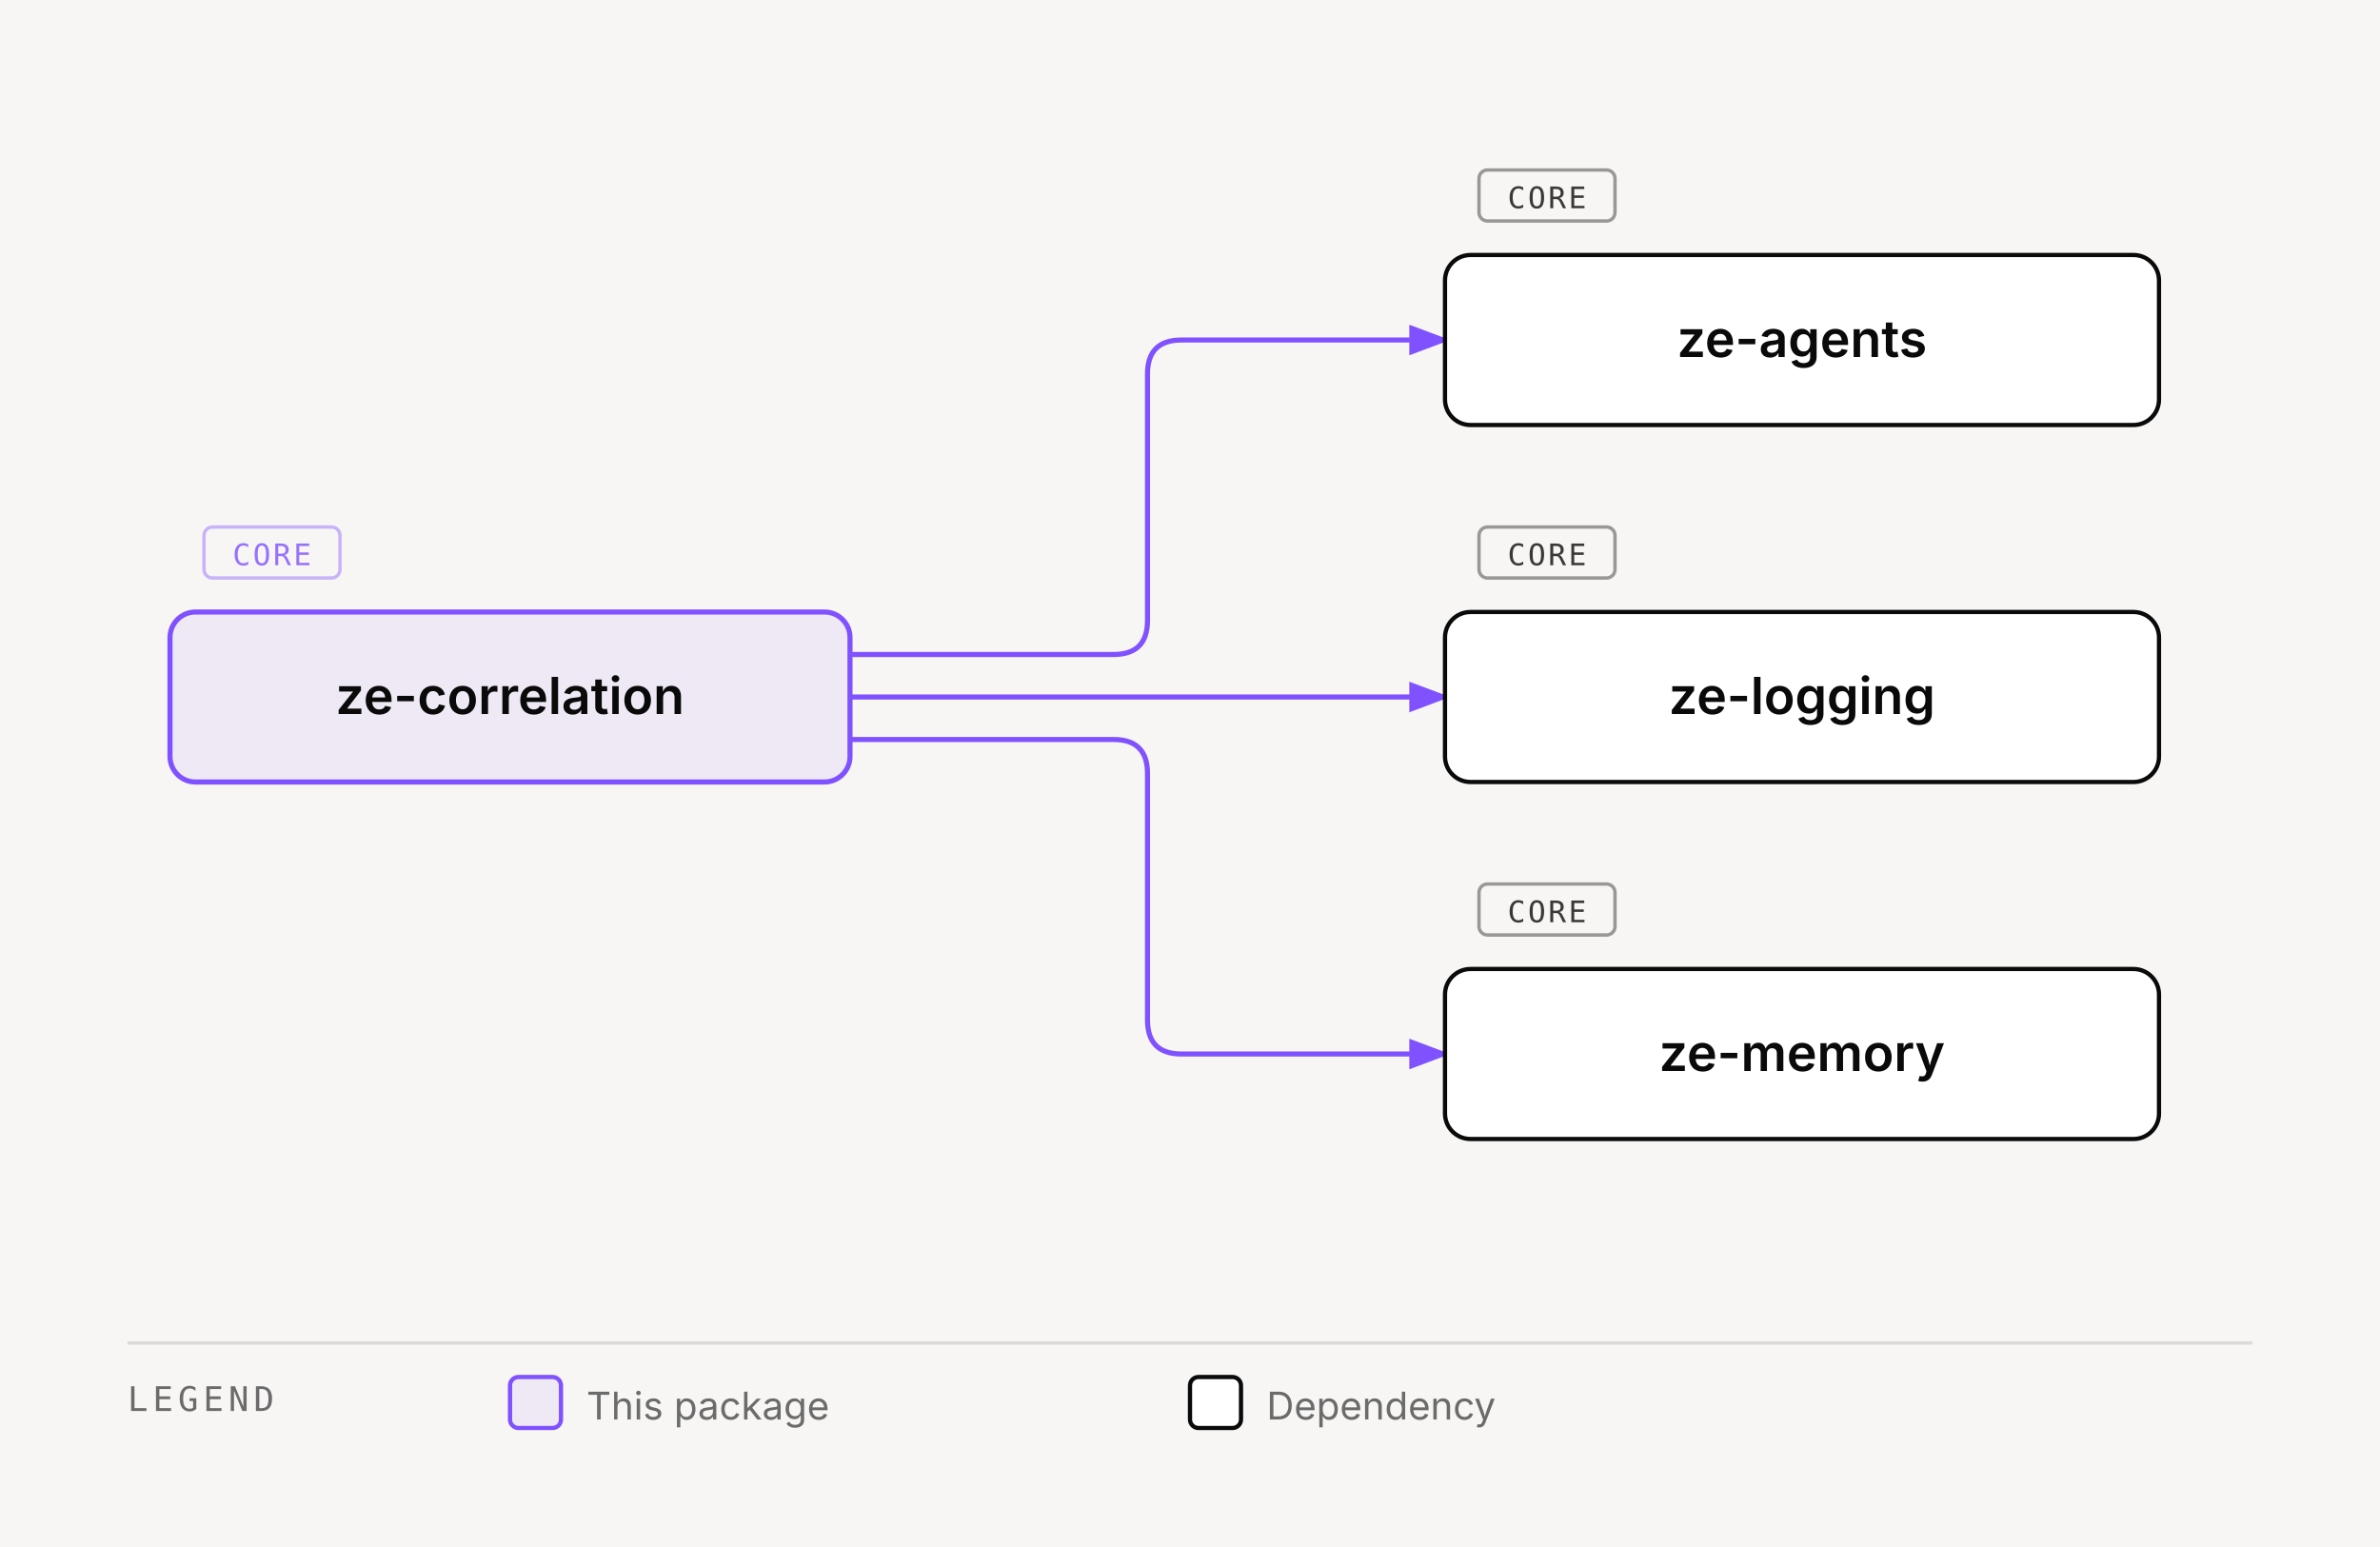
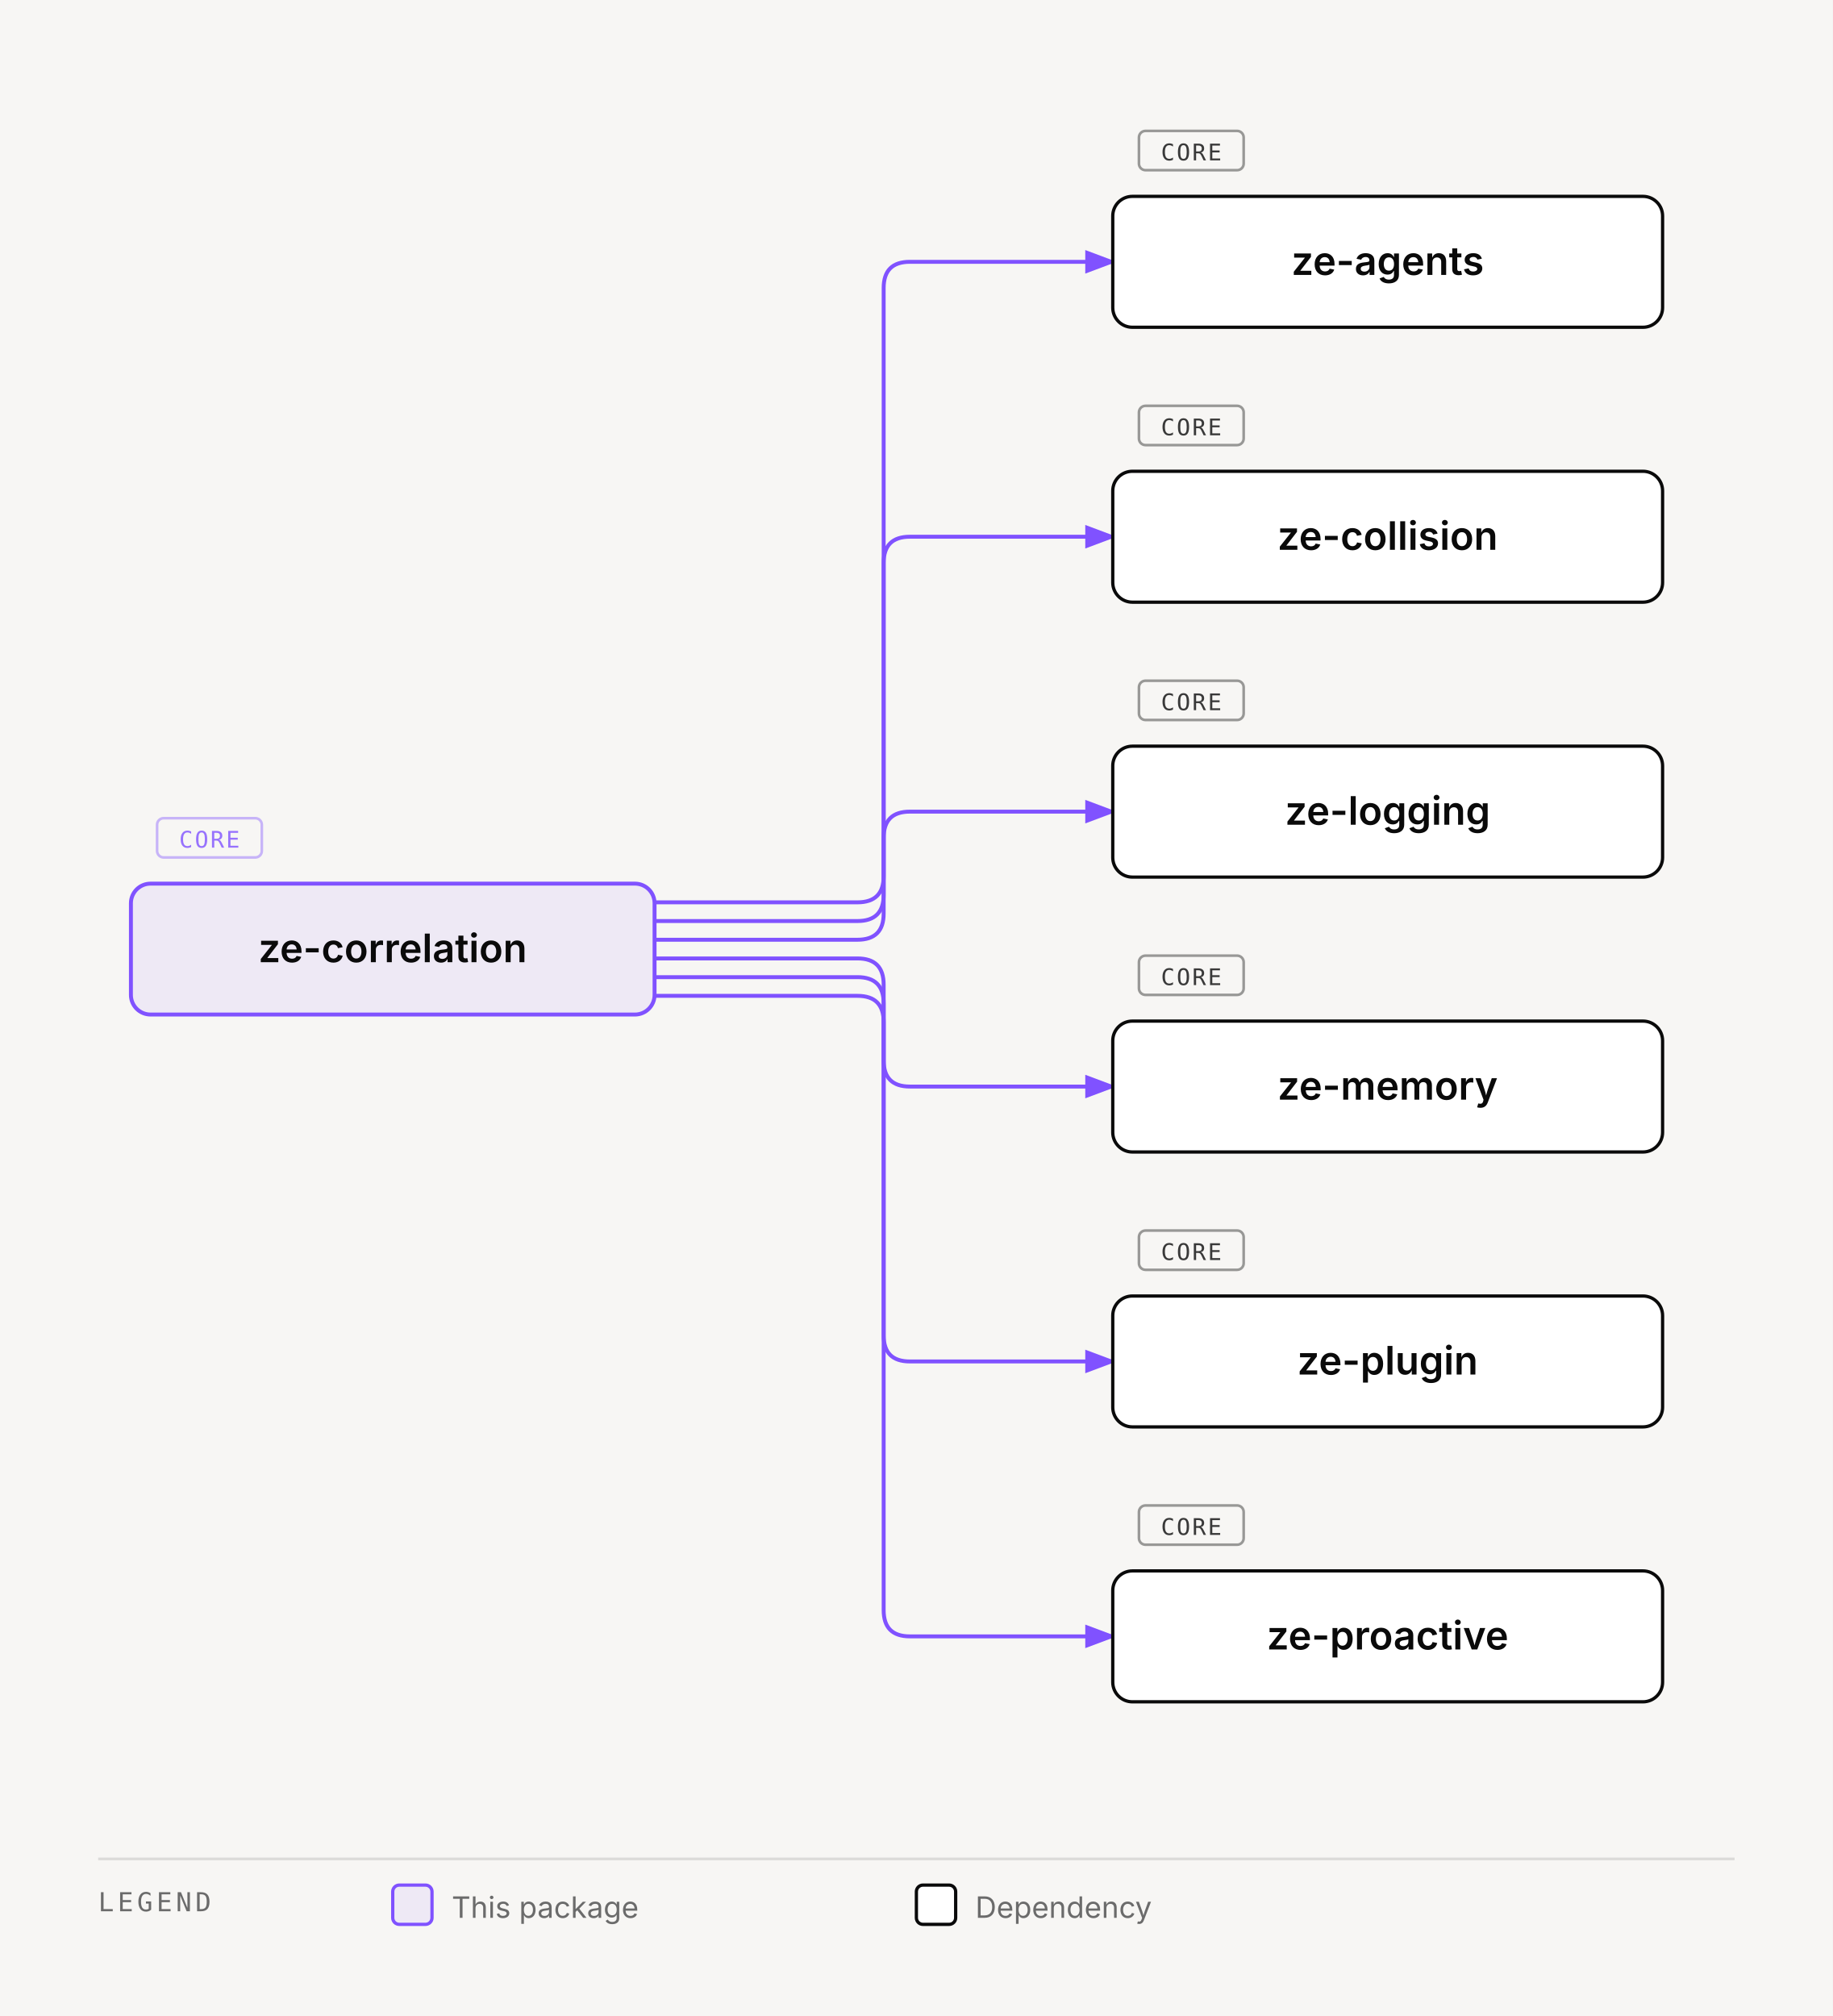
- <svg xmlns="http://www.w3.org/2000/svg" viewBox="0 0 560 364" role="img" aria-labelledby="dependencies-title dependencies-desc">
+ <svg xmlns="http://www.w3.org/2000/svg" viewBox="0 0 560 616" role="img" aria-labelledby="dependencies-title dependencies-desc">
  <defs>
    <marker id="arrow" markerWidth="8" markerHeight="6" refX="7" refY="3" orient="auto">
      <polygon points="0 0, 8 3, 0 6" fill="#6b6b6b" />
    </marker>
    <marker id="arrow-accent" markerWidth="8" markerHeight="6" refX="7" refY="3" orient="auto">
      <polygon points="0 0, 8 3, 0 6" fill="#8052ff" />
    </marker>
  </defs>
  <rect width="100%" height="100%" fill="#f7f6f4" />
-   <path d="M 200,154.0 H 262.0 Q 270.0,154.0 270.0,146.0 V 88.0 Q 270.0,80.0 278.0,80.0 H 340" fill="none" stroke="#8052ff" stroke-width="1.2" marker-end="url(#arrow-accent)" />
-   <path d="M 200,164.0 H 340" fill="none" stroke="#8052ff" stroke-width="1.2" marker-end="url(#arrow-accent)" />
-   <path d="M 200,174.0 H 262.0 Q 270.0,174.0 270.0,182.0 V 240.0 Q 270.0,248.0 278.0,248.0 H 340" fill="none" stroke="#8052ff" stroke-width="1.2" marker-end="url(#arrow-accent)" />
-   <rect x="48" y="124.0" width="32" height="12" rx="2" fill="#f7f6f4" />
-   <rect x="48" y="124.0" width="32" height="12" rx="2" fill="transparent" stroke="#8052ff" stroke-opacity="0.4" stroke-width="0.8" />
-   <text x="64" y="133.0" fill="#8052ff" fill-opacity="0.8" font-size="7" font-family="'Geist Mono', monospace" text-anchor="middle" letter-spacing="0.08em">CORE</text>
-   <rect x="40" y="144.0" width="160" height="40" rx="6" fill="#f7f6f4" />
-   <rect x="40" y="144.0" width="160" height="40" rx="6" fill="rgba(128,82,255,0.08)" stroke="#8052ff" stroke-width="1.2" />
-   <text x="120.0" y="168.0" fill="#0a0a0a" font-size="12" font-weight="600" font-family="'Inter', sans-serif" text-anchor="middle">ze-correlation</text>
+   <path d="M 200,275.714 H 262.0 Q 270.0,275.714 270.0,267.714 V 88.0 Q 270.0,80.0 278.0,80.0 H 340" fill="none" stroke="#8052ff" stroke-width="1.2" marker-end="url(#arrow-accent)" />
+   <path d="M 200,281.429 H 262.0 Q 270.0,281.429 270.0,273.429 V 172.0 Q 270.0,164.0 278.0,164.0 H 340" fill="none" stroke="#8052ff" stroke-width="1.2" marker-end="url(#arrow-accent)" />
+   <path d="M 200,287.143 H 262.0 Q 270.0,287.143 270.0,279.143 V 256.0 Q 270.0,248.0 278.0,248.0 H 340" fill="none" stroke="#8052ff" stroke-width="1.2" marker-end="url(#arrow-accent)" />
+   <path d="M 200,292.857 H 262.0 Q 270.0,292.857 270.0,300.857 V 324.0 Q 270.0,332.0 278.0,332.0 H 340" fill="none" stroke="#8052ff" stroke-width="1.2" marker-end="url(#arrow-accent)" />
+   <path d="M 200,298.571 H 262.0 Q 270.0,298.571 270.0,306.571 V 408.0 Q 270.0,416.0 278.0,416.0 H 340" fill="none" stroke="#8052ff" stroke-width="1.2" marker-end="url(#arrow-accent)" />
+   <path d="M 200,304.286 H 262.0 Q 270.0,304.286 270.0,312.286 V 492.0 Q 270.0,500.0 278.0,500.0 H 340" fill="none" stroke="#8052ff" stroke-width="1.2" marker-end="url(#arrow-accent)" />
+   <rect x="48" y="250.0" width="32" height="12" rx="2" fill="#f7f6f4" />
+   <rect x="48" y="250.0" width="32" height="12" rx="2" fill="transparent" stroke="#8052ff" stroke-opacity="0.4" stroke-width="0.8" />
+   <text x="64" y="259.0" fill="#8052ff" fill-opacity="0.8" font-size="7" font-family="'Geist Mono', monospace" text-anchor="middle" letter-spacing="0.08em">CORE</text>
+   <rect x="40" y="270.0" width="160" height="40" rx="6" fill="#f7f6f4" />
+   <rect x="40" y="270.0" width="160" height="40" rx="6" fill="rgba(128,82,255,0.08)" stroke="#8052ff" stroke-width="1.2" />
+   <text x="120.0" y="294.0" fill="#0a0a0a" font-size="12" font-weight="600" font-family="'Inter', sans-serif" text-anchor="middle">ze-correlation</text>
  <rect x="348" y="40" width="32" height="12" rx="2" fill="#f7f6f4" />
  <rect x="348" y="40" width="32" height="12" rx="2" fill="transparent" stroke="#0a0a0a" stroke-opacity="0.4" stroke-width="0.8" />
  <text x="364" y="49" fill="#0a0a0a" fill-opacity="0.8" font-size="7" font-family="'Geist Mono', monospace" text-anchor="middle" letter-spacing="0.08em">CORE</text>
  <rect x="340" y="60" width="168" height="40" rx="6" fill="#f7f6f4" />
  <rect x="340" y="60" width="168" height="40" rx="6" fill="#ffffff" stroke="#0a0a0a" stroke-width="1" />
  <text x="424.0" y="84.0" fill="#0a0a0a" font-size="12" font-weight="600" font-family="'Inter', sans-serif" text-anchor="middle">ze-agents</text>
  <rect x="348" y="124" width="32" height="12" rx="2" fill="#f7f6f4" />
  <rect x="348" y="124" width="32" height="12" rx="2" fill="transparent" stroke="#0a0a0a" stroke-opacity="0.4" stroke-width="0.8" />
  <text x="364" y="133" fill="#0a0a0a" fill-opacity="0.8" font-size="7" font-family="'Geist Mono', monospace" text-anchor="middle" letter-spacing="0.08em">CORE</text>
  <rect x="340" y="144" width="168" height="40" rx="6" fill="#f7f6f4" />
  <rect x="340" y="144" width="168" height="40" rx="6" fill="#ffffff" stroke="#0a0a0a" stroke-width="1" />
-   <text x="424.0" y="168.0" fill="#0a0a0a" font-size="12" font-weight="600" font-family="'Inter', sans-serif" text-anchor="middle">ze-logging</text>
+   <text x="424.0" y="168.0" fill="#0a0a0a" font-size="12" font-weight="600" font-family="'Inter', sans-serif" text-anchor="middle">ze-collision</text>
  <rect x="348" y="208" width="32" height="12" rx="2" fill="#f7f6f4" />
  <rect x="348" y="208" width="32" height="12" rx="2" fill="transparent" stroke="#0a0a0a" stroke-opacity="0.4" stroke-width="0.8" />
  <text x="364" y="217" fill="#0a0a0a" fill-opacity="0.8" font-size="7" font-family="'Geist Mono', monospace" text-anchor="middle" letter-spacing="0.08em">CORE</text>
  <rect x="340" y="228" width="168" height="40" rx="6" fill="#f7f6f4" />
  <rect x="340" y="228" width="168" height="40" rx="6" fill="#ffffff" stroke="#0a0a0a" stroke-width="1" />
-   <text x="424.0" y="252.0" fill="#0a0a0a" font-size="12" font-weight="600" font-family="'Inter', sans-serif" text-anchor="middle">ze-memory</text>
-   <line x1="30" y1="316" x2="530" y2="316" stroke="rgba(10,10,10,0.12)" stroke-width="0.8" />
-   <text x="30" y="332" fill="#6b6b6b" font-size="8" font-family="'Geist Mono', monospace" letter-spacing="0.14em">LEGEND</text>
-   <rect x="120" y="324" width="12" height="12" rx="2" fill="rgba(128,82,255,0.08)" stroke="#8052ff" stroke-width="1" />
-   <text x="138" y="334" fill="#6b6b6b" font-size="9" font-family="'Inter', sans-serif">This package</text>
-   <rect x="280" y="324" width="12" height="12" rx="2" fill="#ffffff" stroke="#0a0a0a" stroke-width="1" />
-   <text x="298" y="334" fill="#6b6b6b" font-size="9" font-family="'Inter', sans-serif">Dependency</text>
+   <text x="424.0" y="252.0" fill="#0a0a0a" font-size="12" font-weight="600" font-family="'Inter', sans-serif" text-anchor="middle">ze-logging</text>
+   <rect x="348" y="292" width="32" height="12" rx="2" fill="#f7f6f4" />
+   <rect x="348" y="292" width="32" height="12" rx="2" fill="transparent" stroke="#0a0a0a" stroke-opacity="0.4" stroke-width="0.8" />
+   <text x="364" y="301" fill="#0a0a0a" fill-opacity="0.8" font-size="7" font-family="'Geist Mono', monospace" text-anchor="middle" letter-spacing="0.08em">CORE</text>
+   <rect x="340" y="312" width="168" height="40" rx="6" fill="#f7f6f4" />
+   <rect x="340" y="312" width="168" height="40" rx="6" fill="#ffffff" stroke="#0a0a0a" stroke-width="1" />
+   <text x="424.0" y="336.0" fill="#0a0a0a" font-size="12" font-weight="600" font-family="'Inter', sans-serif" text-anchor="middle">ze-memory</text>
+   <rect x="348" y="376" width="32" height="12" rx="2" fill="#f7f6f4" />
+   <rect x="348" y="376" width="32" height="12" rx="2" fill="transparent" stroke="#0a0a0a" stroke-opacity="0.4" stroke-width="0.8" />
+   <text x="364" y="385" fill="#0a0a0a" fill-opacity="0.8" font-size="7" font-family="'Geist Mono', monospace" text-anchor="middle" letter-spacing="0.08em">CORE</text>
+   <rect x="340" y="396" width="168" height="40" rx="6" fill="#f7f6f4" />
+   <rect x="340" y="396" width="168" height="40" rx="6" fill="#ffffff" stroke="#0a0a0a" stroke-width="1" />
+   <text x="424.0" y="420.0" fill="#0a0a0a" font-size="12" font-weight="600" font-family="'Inter', sans-serif" text-anchor="middle">ze-plugin</text>
+   <rect x="348" y="460" width="32" height="12" rx="2" fill="#f7f6f4" />
+   <rect x="348" y="460" width="32" height="12" rx="2" fill="transparent" stroke="#0a0a0a" stroke-opacity="0.4" stroke-width="0.8" />
+   <text x="364" y="469" fill="#0a0a0a" fill-opacity="0.8" font-size="7" font-family="'Geist Mono', monospace" text-anchor="middle" letter-spacing="0.08em">CORE</text>
+   <rect x="340" y="480" width="168" height="40" rx="6" fill="#f7f6f4" />
+   <rect x="340" y="480" width="168" height="40" rx="6" fill="#ffffff" stroke="#0a0a0a" stroke-width="1" />
+   <text x="424.0" y="504.0" fill="#0a0a0a" font-size="12" font-weight="600" font-family="'Inter', sans-serif" text-anchor="middle">ze-proactive</text>
+   <line x1="30" y1="568" x2="530" y2="568" stroke="rgba(10,10,10,0.12)" stroke-width="0.8" />
+   <text x="30" y="584" fill="#6b6b6b" font-size="8" font-family="'Geist Mono', monospace" letter-spacing="0.14em">LEGEND</text>
+   <rect x="120" y="576" width="12" height="12" rx="2" fill="rgba(128,82,255,0.08)" stroke="#8052ff" stroke-width="1" />
+   <text x="138" y="586" fill="#6b6b6b" font-size="9" font-family="'Inter', sans-serif">This package</text>
+   <rect x="280" y="576" width="12" height="12" rx="2" fill="#ffffff" stroke="#0a0a0a" stroke-width="1" />
+   <text x="298" y="586" fill="#6b6b6b" font-size="9" font-family="'Inter', sans-serif">Dependency</text>
</svg>
